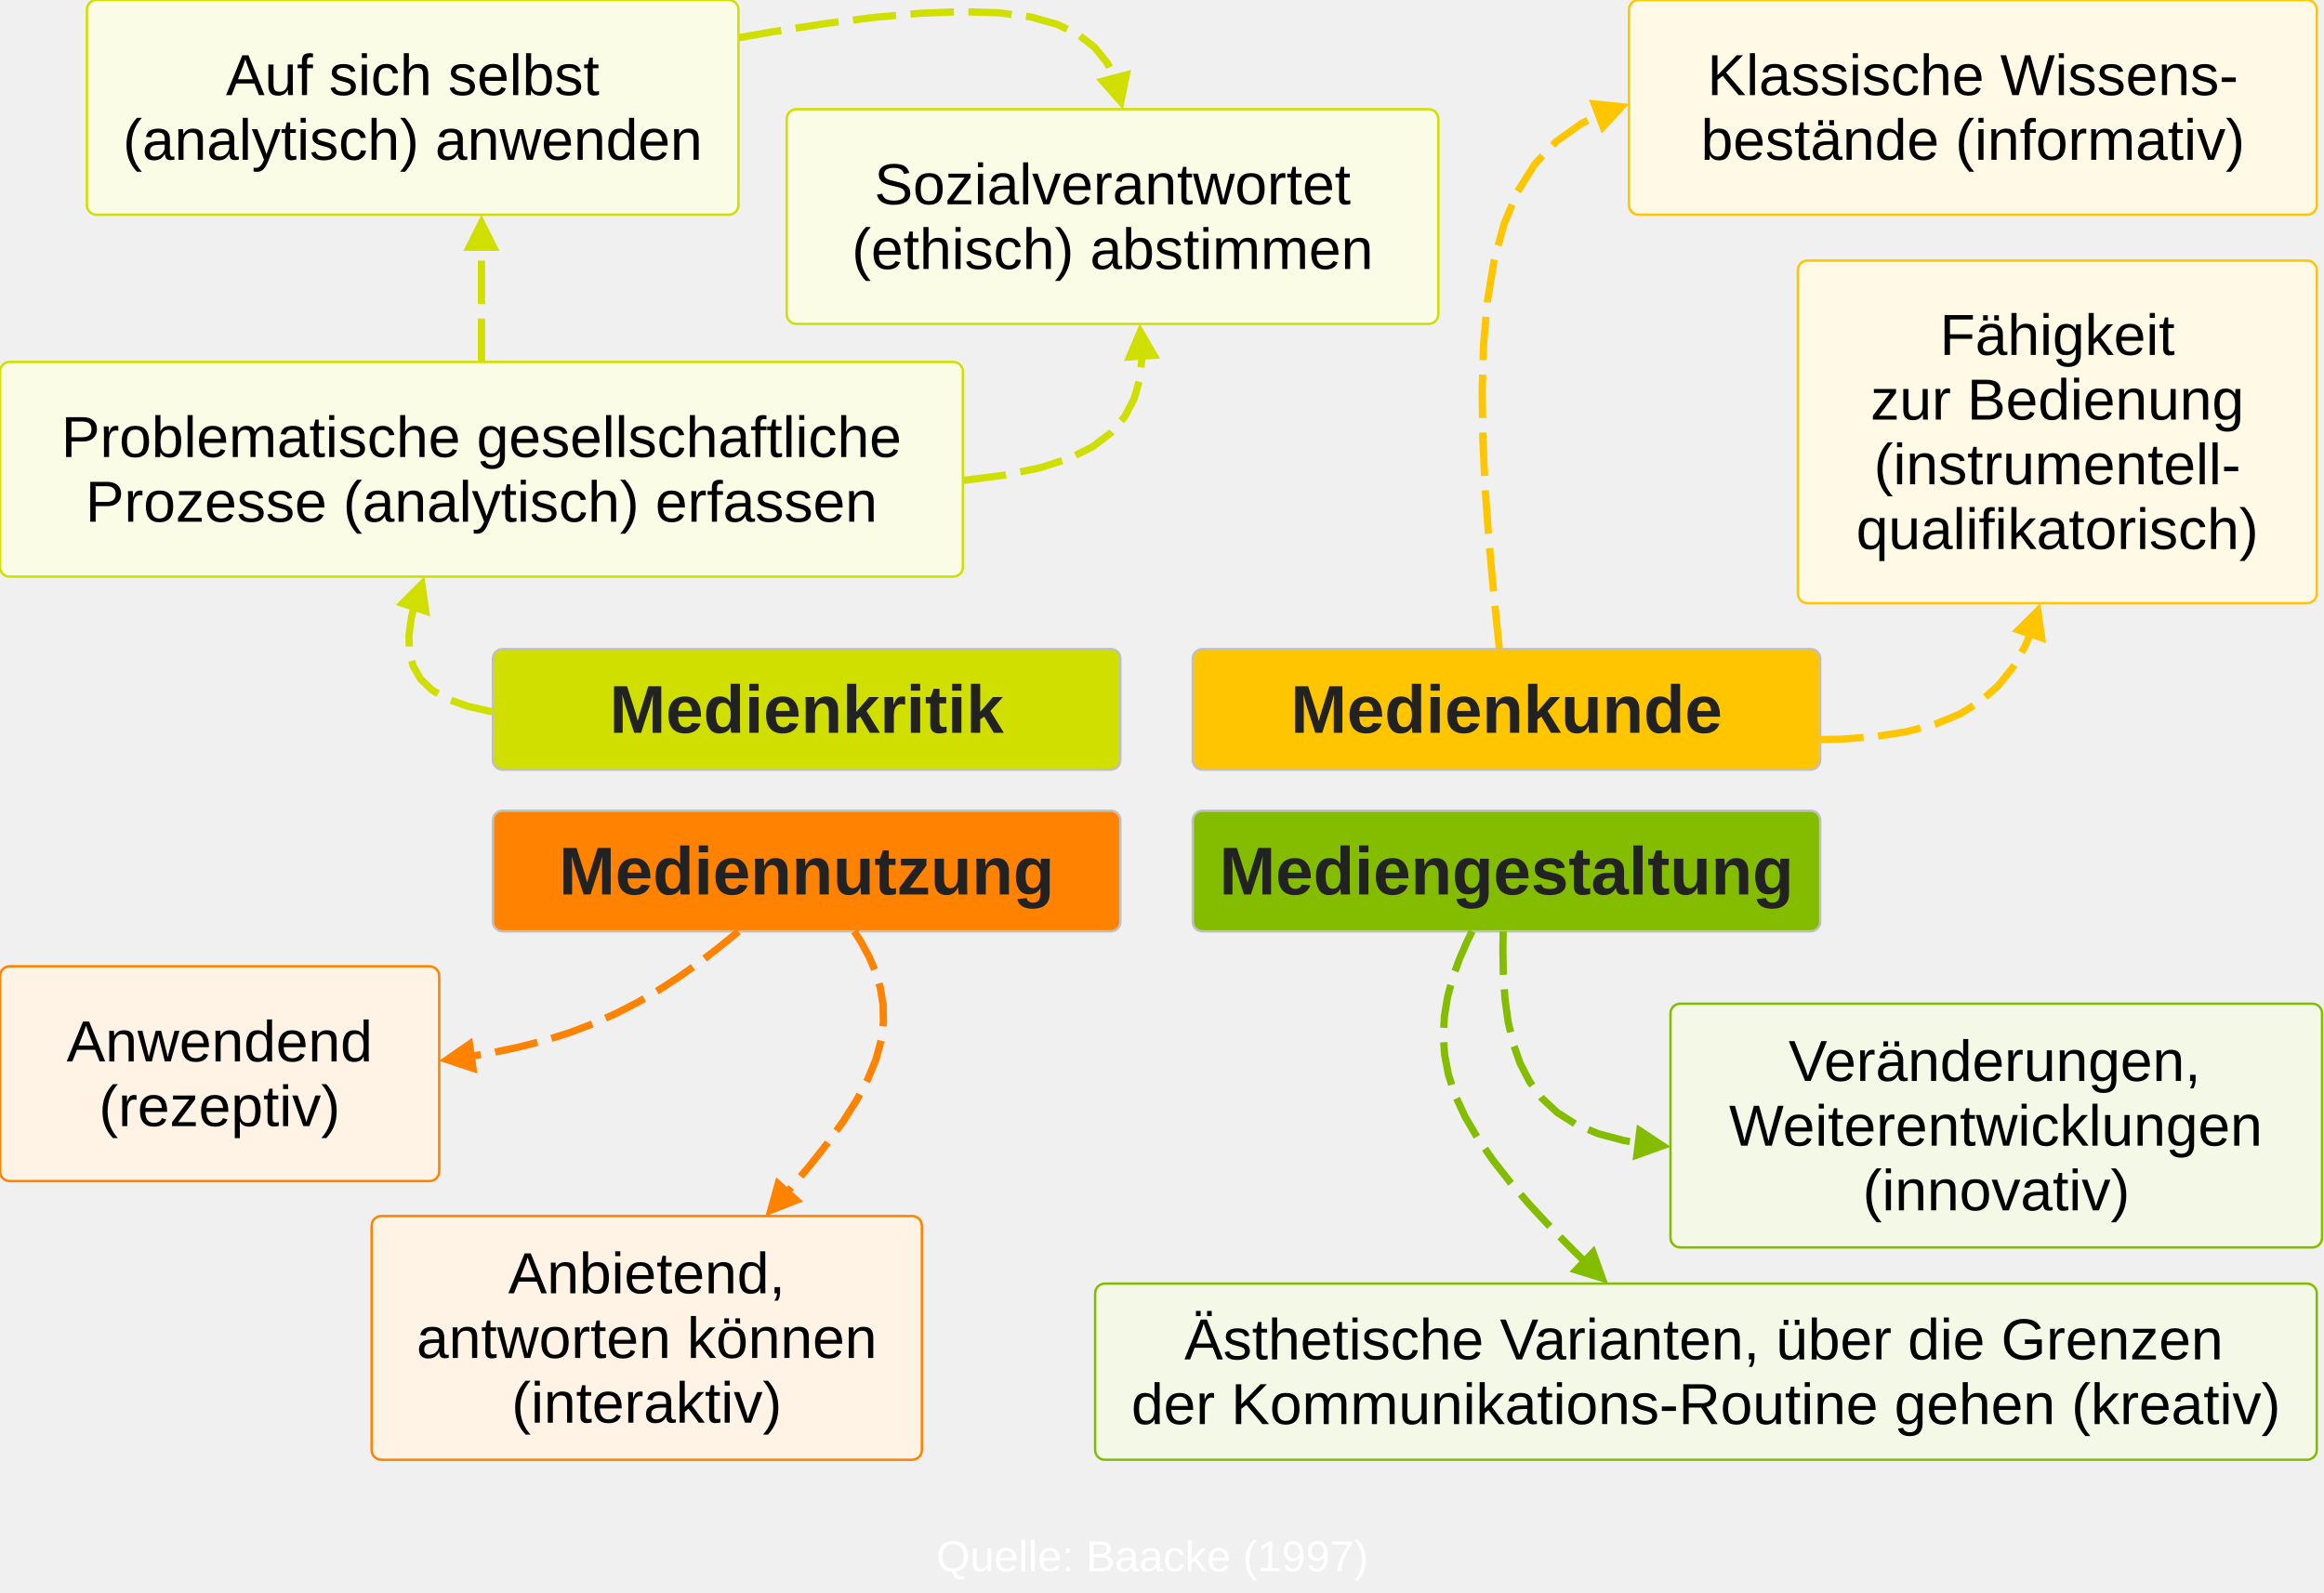
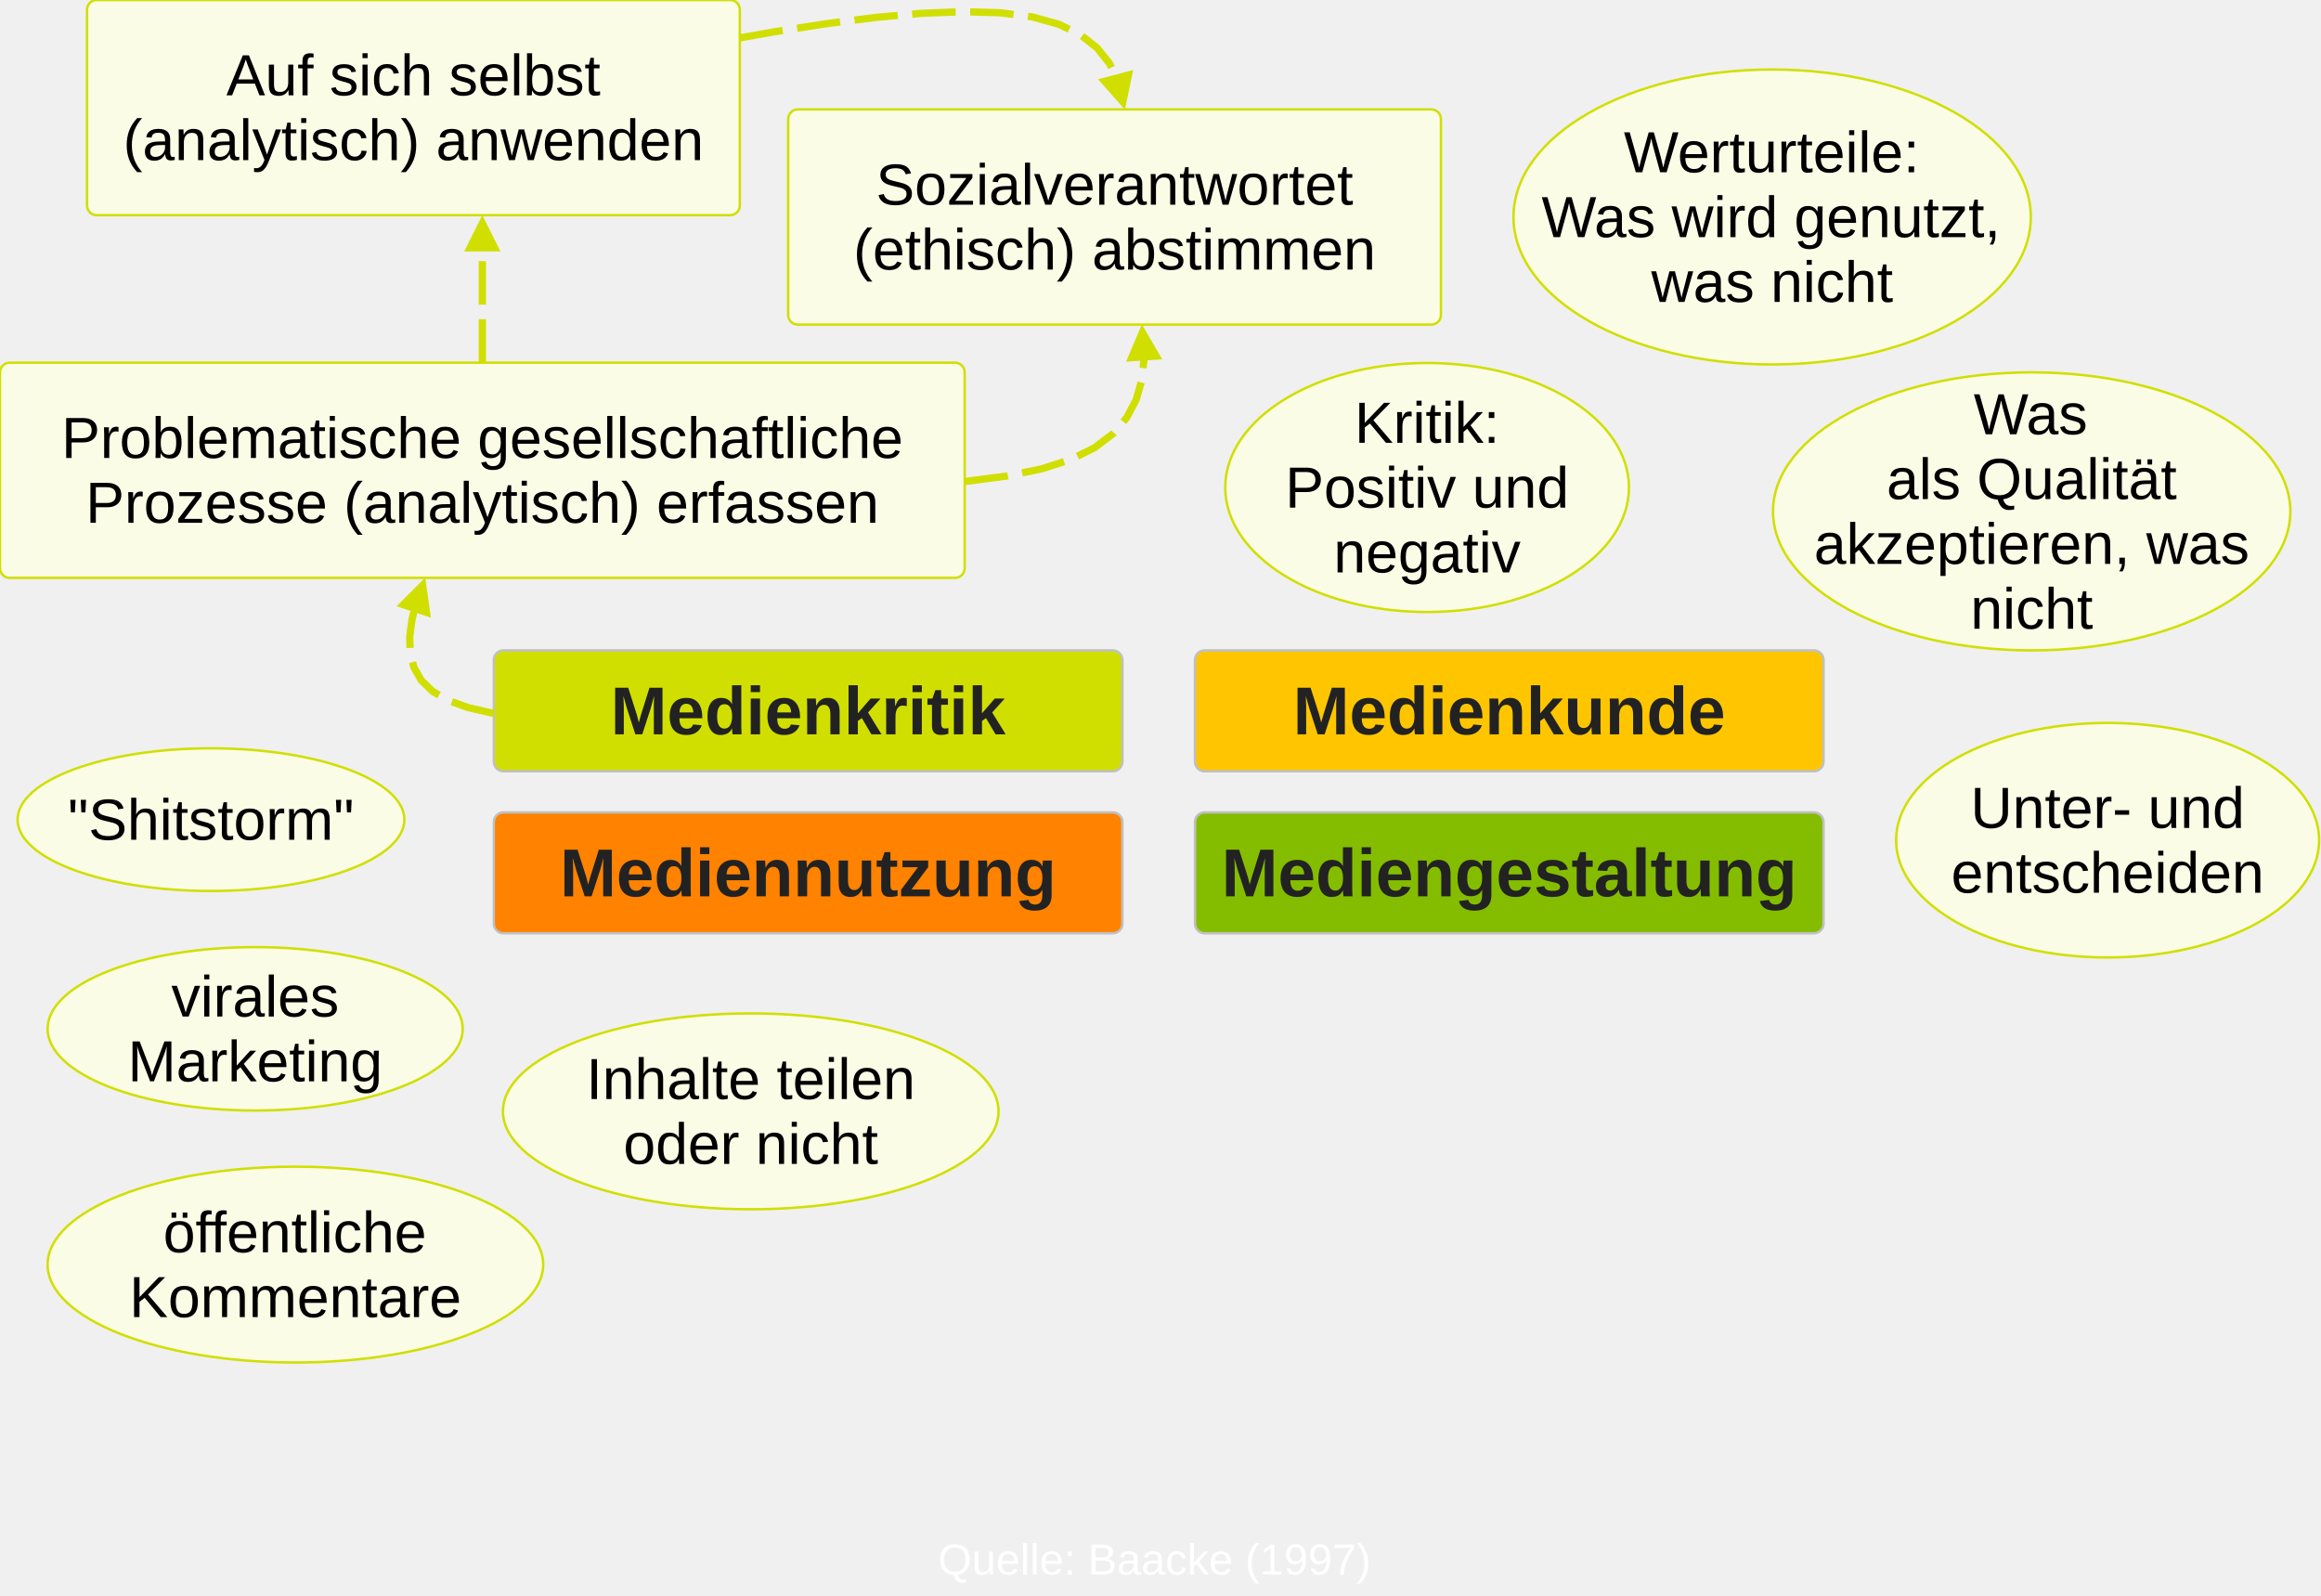
- <svg xmlns="http://www.w3.org/2000/svg" fill-opacity="1" color-rendering="auto" color-interpolation="auto" text-rendering="auto" stroke="black" stroke-linecap="square" width="963" stroke-miterlimit="10" shape-rendering="auto" stroke-opacity="1" fill="black" stroke-dasharray="none" font-weight="normal" stroke-width="1" height="660" font-family="'Dialog'" font-style="normal" stroke-linejoin="miter" font-size="12px" stroke-dashoffset="0" image-rendering="auto">
+ <svg xmlns="http://www.w3.org/2000/svg" fill-opacity="1" color-rendering="auto" color-interpolation="auto" text-rendering="auto" stroke="black" stroke-linecap="square" width="960" stroke-miterlimit="10" shape-rendering="auto" stroke-opacity="1" fill="black" stroke-dasharray="none" font-weight="normal" stroke-width="1" height="660" font-family="'Dialog'" font-style="normal" stroke-linejoin="miter" font-size="12px" stroke-dashoffset="0" image-rendering="auto">
  <defs id="genericDefs" />
  <g>
    <defs id="defs1">
      <clipPath clipPathUnits="userSpaceOnUse" id="clipPath1">
-         <path d="M0 0 L963 0 L963 660 L0 660 L0 0 Z" />
+         <path d="M0 0 L960 0 L960 660 L0 660 L0 0 Z" />
      </clipPath>
    </defs>
    <g stroke-linecap="butt" font-size="18px" fill="white" text-rendering="geometricPrecision" font-family="'Arial'" shape-rendering="geometricPrecision" stroke="white" stroke-miterlimit="1.45">
      <text x="387.948" xml:space="preserve" y="651.24" clip-path="url(#clipPath1)" stroke="none">Quelle: Baacke (1997) </text>
    </g>
    <g fill="rgb(208,223,0)" text-rendering="geometricPrecision" shape-rendering="geometricPrecision" stroke="rgb(208,223,0)">
      <rect x="204.25" y="269" clip-path="url(#clipPath1)" width="260" rx="4" ry="4" height="50" stroke="none" />
    </g>
    <g stroke-linecap="butt" font-size="28px" fill="rgb(34,34,34)" text-rendering="geometricPrecision" font-family="'Arial'" shape-rendering="geometricPrecision" stroke="rgb(34,34,34)" font-weight="bold" stroke-miterlimit="1.45">
      <text x="252.56" xml:space="preserve" y="303.707" clip-path="url(#clipPath1)" stroke="none">Medienkritik</text>
    </g>
    <g fill="silver" text-rendering="geometricPrecision" stroke-miterlimit="1.45" shape-rendering="geometricPrecision" stroke-linecap="butt" stroke="silver">
      <rect x="204.25" y="269" clip-path="url(#clipPath1)" fill="none" width="260" rx="4" ry="4" height="50" />
    </g>
    <g fill="rgb(255,198,0)" text-rendering="geometricPrecision" shape-rendering="geometricPrecision" stroke="rgb(255,198,0)">
      <rect x="494.25" y="269" clip-path="url(#clipPath1)" width="260" rx="4" ry="4" height="50" stroke="none" />
    </g>
    <g stroke-linecap="butt" font-size="28px" fill="rgb(34,34,34)" text-rendering="geometricPrecision" font-family="'Arial'" shape-rendering="geometricPrecision" stroke="rgb(34,34,34)" font-weight="bold" stroke-miterlimit="1.45">
      <text x="534.795" xml:space="preserve" y="303.707" clip-path="url(#clipPath1)" stroke="none">Medienkunde</text>
    </g>
    <g fill="silver" text-rendering="geometricPrecision" stroke-miterlimit="1.45" shape-rendering="geometricPrecision" stroke-linecap="butt" stroke="silver">
      <rect x="494.25" y="269" clip-path="url(#clipPath1)" fill="none" width="260" rx="4" ry="4" height="50" />
    </g>
    <g fill="rgb(132,189,0)" text-rendering="geometricPrecision" shape-rendering="geometricPrecision" stroke="rgb(132,189,0)">
      <rect x="494.25" y="336" clip-path="url(#clipPath1)" width="260" rx="4" ry="4" height="50" stroke="none" />
    </g>
    <g stroke-linecap="butt" font-size="28px" fill="rgb(34,34,34)" text-rendering="geometricPrecision" font-family="'Arial'" shape-rendering="geometricPrecision" stroke="rgb(34,34,34)" font-weight="bold" stroke-miterlimit="1.45">
      <text x="505.243" xml:space="preserve" y="370.707" clip-path="url(#clipPath1)" stroke="none">Mediengestaltung</text>
    </g>
    <g fill="silver" text-rendering="geometricPrecision" stroke-miterlimit="1.45" shape-rendering="geometricPrecision" stroke-linecap="butt" stroke="silver">
      <rect x="494.25" y="336" clip-path="url(#clipPath1)" fill="none" width="260" rx="4" ry="4" height="50" />
    </g>
    <g fill="rgb(255,130,0)" text-rendering="geometricPrecision" shape-rendering="geometricPrecision" stroke="rgb(255,130,0)">
      <rect x="204.25" y="336" clip-path="url(#clipPath1)" width="260" rx="4" ry="4" height="50" stroke="none" />
    </g>
    <g stroke-linecap="butt" font-size="28px" fill="rgb(34,34,34)" text-rendering="geometricPrecision" font-family="'Arial'" shape-rendering="geometricPrecision" stroke="rgb(34,34,34)" font-weight="bold" stroke-miterlimit="1.45">
      <text x="231.602" xml:space="preserve" y="370.707" clip-path="url(#clipPath1)" stroke="none">Mediennutzung</text>
    </g>
    <g fill="silver" text-rendering="geometricPrecision" stroke-miterlimit="1.45" shape-rendering="geometricPrecision" stroke-linecap="butt" stroke="silver">
      <rect x="204.25" y="336" clip-path="url(#clipPath1)" fill="none" width="260" rx="4" ry="4" height="50" />
    </g>
    <g fill="rgb(250,252,230)" text-rendering="geometricPrecision" shape-rendering="geometricPrecision" stroke="rgb(250,252,230)">
      <rect x="326" y="45.25" clip-path="url(#clipPath1)" width="270" rx="4" ry="4" height="89" stroke="none" />
    </g>
    <g text-rendering="geometricPrecision" stroke-miterlimit="1.45" font-size="24px" shape-rendering="geometricPrecision" font-family="'Arial'" stroke-linecap="butt">
      <text x="362.287" xml:space="preserve" y="84.664" clip-path="url(#clipPath1)" stroke="none">Sozialverantwortet</text>
      <text x="352.965" xml:space="preserve" y="111.477" clip-path="url(#clipPath1)" stroke="none">(ethisch) abstimmen</text>
    </g>
    <g fill="rgb(208,223,0)" text-rendering="geometricPrecision" stroke-miterlimit="1.45" shape-rendering="geometricPrecision" stroke-linecap="butt" stroke="rgb(208,223,0)">
      <rect x="326" y="45.25" clip-path="url(#clipPath1)" fill="none" width="270" rx="4" ry="4" height="89" />
    </g>
    <g fill="rgb(250,252,230)" text-rendering="geometricPrecision" shape-rendering="geometricPrecision" stroke="rgb(250,252,230)">
      <rect x="0" y="150" clip-path="url(#clipPath1)" width="399" rx="4" ry="4" height="89" stroke="none" />
    </g>
    <g text-rendering="geometricPrecision" stroke-miterlimit="1.45" font-size="24px" shape-rendering="geometricPrecision" font-family="'Arial'" stroke-linecap="butt">
      <text x="25.412" xml:space="preserve" y="189.414" clip-path="url(#clipPath1)" stroke="none">Problematische gesellschaftliche</text>
      <text x="35.432" xml:space="preserve" y="216.227" clip-path="url(#clipPath1)" stroke="none">Prozesse (analytisch) erfassen</text>
    </g>
    <g fill="rgb(208,223,0)" text-rendering="geometricPrecision" stroke-miterlimit="1.45" shape-rendering="geometricPrecision" stroke-linecap="butt" stroke="rgb(208,223,0)">
      <rect x="0" y="150" clip-path="url(#clipPath1)" fill="none" width="399" rx="4" ry="4" height="89" />
    </g>
    <g fill="rgb(250,252,230)" text-rendering="geometricPrecision" shape-rendering="geometricPrecision" stroke="rgb(250,252,230)">
      <rect x="36" y="0" clip-path="url(#clipPath1)" width="270" rx="4" ry="4" height="89" stroke="none" />
    </g>
    <g text-rendering="geometricPrecision" stroke-miterlimit="1.45" font-size="24px" shape-rendering="geometricPrecision" font-family="'Arial'" stroke-linecap="butt">
      <text x="93.633" xml:space="preserve" y="39.414" clip-path="url(#clipPath1)" stroke="none">Auf sich selbst</text>
      <text x="50.93" xml:space="preserve" y="66.227" clip-path="url(#clipPath1)" stroke="none">(analytisch) anwenden</text>
    </g>
    <g fill="rgb(208,223,0)" text-rendering="geometricPrecision" stroke-miterlimit="1.45" shape-rendering="geometricPrecision" stroke-linecap="butt" stroke="rgb(208,223,0)">
      <rect x="36" y="0" clip-path="url(#clipPath1)" fill="none" width="270" rx="4" ry="4" height="89" />
    </g>
-     <g fill="rgb(255,249,230)" text-rendering="geometricPrecision" shape-rendering="geometricPrecision" stroke="rgb(255,249,230)">
-       <rect x="675" y="0" clip-path="url(#clipPath1)" width="285" rx="4" ry="4" height="89" stroke="none" />
+     <g fill="rgb(250,252,230)" text-rendering="geometricPrecision" shape-rendering="geometricPrecision" stroke="rgb(250,252,230)">
+       <ellipse rx="87.486" ry="48.5" clip-path="url(#clipPath1)" cx="871.736" cy="347.5" stroke="none" />
    </g>
    <g text-rendering="geometricPrecision" stroke-miterlimit="1.45" font-size="24px" shape-rendering="geometricPrecision" font-family="'Arial'" stroke-linecap="butt">
-       <text x="707.473" xml:space="preserve" y="39.414" clip-path="url(#clipPath1)" stroke="none">Klassische Wissens-</text>
-       <text x="704.783" xml:space="preserve" y="66.227" clip-path="url(#clipPath1)" stroke="none">bestände (informativ)</text>
+       <text x="815.04" xml:space="preserve" y="342.414" clip-path="url(#clipPath1)" stroke="none">Unter- und</text>
+       <text x="807.019" xml:space="preserve" y="369.227" clip-path="url(#clipPath1)" stroke="none">entscheiden</text>
    </g>
-     <g fill="rgb(255,198,0)" text-rendering="geometricPrecision" stroke-miterlimit="1.45" shape-rendering="geometricPrecision" stroke-linecap="butt" stroke="rgb(255,198,0)">
-       <rect x="675" y="0" clip-path="url(#clipPath1)" fill="none" width="285" rx="4" ry="4" height="89" />
+     <g fill="rgb(208,223,0)" text-rendering="geometricPrecision" stroke-miterlimit="1.45" shape-rendering="geometricPrecision" stroke-linecap="butt" stroke="rgb(208,223,0)">
+       <ellipse rx="87.486" fill="none" ry="48.5" clip-path="url(#clipPath1)" cx="871.736" cy="347.5" />
    </g>
-     <g fill="rgb(255,249,230)" text-rendering="geometricPrecision" shape-rendering="geometricPrecision" stroke="rgb(255,249,230)">
-       <rect x="745" y="108" clip-path="url(#clipPath1)" width="215" rx="4" ry="4" height="142" stroke="none" />
+     <g fill="rgb(250,252,230)" text-rendering="geometricPrecision" shape-rendering="geometricPrecision" stroke="rgb(250,252,230)">
+       <ellipse rx="106.986" ry="61" clip-path="url(#clipPath1)" cx="732.986" cy="89.75" stroke="none" />
    </g>
    <g text-rendering="geometricPrecision" stroke-miterlimit="1.45" font-size="24px" shape-rendering="geometricPrecision" font-family="'Arial'" stroke-linecap="butt">
-       <text x="803.809" xml:space="preserve" y="147.102" clip-path="url(#clipPath1)" stroke="none">Fähigkeit</text>
-       <text x="775.109" xml:space="preserve" y="173.914" clip-path="url(#clipPath1)" stroke="none">zur Bedienung</text>
-       <text x="776.481" xml:space="preserve" y="200.727" clip-path="url(#clipPath1)" stroke="none">(instrumentell-</text>
-       <text x="769.133" xml:space="preserve" y="227.539" clip-path="url(#clipPath1)" stroke="none">qualifikatorisch)</text>
+       <text x="671.638" xml:space="preserve" y="71.258" clip-path="url(#clipPath1)" stroke="none">Werturteile:</text>
+       <text x="637.618" xml:space="preserve" y="98.07" clip-path="url(#clipPath1)" stroke="none">Was wird genutzt,</text>
+       <text x="682.964" xml:space="preserve" y="124.883" clip-path="url(#clipPath1)" stroke="none">was nicht</text>
    </g>
-     <g fill="rgb(255,198,0)" text-rendering="geometricPrecision" stroke-miterlimit="1.45" shape-rendering="geometricPrecision" stroke-linecap="butt" stroke="rgb(255,198,0)">
-       <rect x="745" y="108" clip-path="url(#clipPath1)" fill="none" width="215" rx="4" ry="4" height="142" />
+     <g fill="rgb(208,223,0)" text-rendering="geometricPrecision" stroke-miterlimit="1.45" shape-rendering="geometricPrecision" stroke-linecap="butt" stroke="rgb(208,223,0)">
+       <ellipse rx="106.986" fill="none" ry="61" clip-path="url(#clipPath1)" cx="732.986" cy="89.75" />
    </g>
-     <g fill="rgb(255,243,230)" text-rendering="geometricPrecision" shape-rendering="geometricPrecision" stroke="rgb(255,243,230)">
-       <rect x="0" y="400.5" clip-path="url(#clipPath1)" width="182" rx="4" ry="4" height="89" stroke="none" />
+     <g fill="rgb(250,252,230)" text-rendering="geometricPrecision" shape-rendering="geometricPrecision" stroke="rgb(250,252,230)">
+       <ellipse rx="106.986" ry="57.5" clip-path="url(#clipPath1)" cx="840.334" cy="211.5" stroke="none" />
    </g>
    <g text-rendering="geometricPrecision" stroke-miterlimit="1.45" font-size="24px" shape-rendering="geometricPrecision" font-family="'Arial'" stroke-linecap="butt">
-       <text x="27.613" xml:space="preserve" y="439.914" clip-path="url(#clipPath1)" stroke="none">Anwendend</text>
-       <text x="40.99" xml:space="preserve" y="466.727" clip-path="url(#clipPath1)" stroke="none">(rezeptiv)</text>
+       <text x="816.334" xml:space="preserve" y="179.602" clip-path="url(#clipPath1)" stroke="none">Was</text>
+       <text x="780.304" xml:space="preserve" y="206.414" clip-path="url(#clipPath1)" stroke="none">als Qualität</text>
+       <text x="750.287" xml:space="preserve" y="233.227" clip-path="url(#clipPath1)" stroke="none">akzeptieren, was</text>
+       <text x="814.986" xml:space="preserve" y="260.039" clip-path="url(#clipPath1)" stroke="none">nicht</text>
    </g>
-     <g fill="rgb(255,130,0)" text-rendering="geometricPrecision" stroke-miterlimit="1.45" shape-rendering="geometricPrecision" stroke-linecap="butt" stroke="rgb(255,130,0)">
-       <rect x="0" y="400.5" clip-path="url(#clipPath1)" fill="none" width="182" rx="4" ry="4" height="89" />
+     <g fill="rgb(208,223,0)" text-rendering="geometricPrecision" stroke-miterlimit="1.45" shape-rendering="geometricPrecision" stroke-linecap="butt" stroke="rgb(208,223,0)">
+       <ellipse rx="106.986" fill="none" ry="57.5" clip-path="url(#clipPath1)" cx="840.334" cy="211.5" />
    </g>
-     <g fill="rgb(255,243,230)" text-rendering="geometricPrecision" shape-rendering="geometricPrecision" stroke="rgb(255,243,230)">
-       <rect x="154" y="504" clip-path="url(#clipPath1)" width="228" rx="4" ry="4" height="101" stroke="none" />
+     <g fill="rgb(250,252,230)" text-rendering="geometricPrecision" shape-rendering="geometricPrecision" stroke="rgb(250,252,230)">
+       <ellipse rx="79.986" ry="29.5" clip-path="url(#clipPath1)" cx="87.264" cy="339" stroke="none" />
    </g>
    <g text-rendering="geometricPrecision" stroke-miterlimit="1.45" font-size="24px" shape-rendering="geometricPrecision" font-family="'Arial'" stroke-linecap="butt">
-       <text x="210.619" xml:space="preserve" y="536.008" clip-path="url(#clipPath1)" stroke="none">Anbietend,</text>
-       <text x="172.598" xml:space="preserve" y="562.82" clip-path="url(#clipPath1)" stroke="none">antworten können</text>
-       <text x="211.99" xml:space="preserve" y="589.633" clip-path="url(#clipPath1)" stroke="none">(interaktiv)</text>
+       <text x="28.067" xml:space="preserve" y="347.32" clip-path="url(#clipPath1)" stroke="none">"Shitstorm"</text>
    </g>
-     <g fill="rgb(255,130,0)" text-rendering="geometricPrecision" stroke-miterlimit="1.45" shape-rendering="geometricPrecision" stroke-linecap="butt" stroke="rgb(255,130,0)">
-       <rect x="154" y="504" clip-path="url(#clipPath1)" fill="none" width="228" rx="4" ry="4" height="101" />
+     <g fill="rgb(208,223,0)" text-rendering="geometricPrecision" stroke-miterlimit="1.45" shape-rendering="geometricPrecision" stroke-linecap="butt" stroke="rgb(208,223,0)">
+       <ellipse rx="79.986" fill="none" ry="29.5" clip-path="url(#clipPath1)" cx="87.264" cy="339" />
    </g>
-     <g fill="rgb(243,249,230)" text-rendering="geometricPrecision" shape-rendering="geometricPrecision" stroke="rgb(243,249,230)">
-       <rect x="453.8" y="532" clip-path="url(#clipPath1)" width="506.2" rx="4" ry="4" height="73" stroke="none" />
+     <g fill="rgb(250,252,230)" text-rendering="geometricPrecision" shape-rendering="geometricPrecision" stroke="rgb(250,252,230)">
+       <ellipse rx="102.486" ry="40.5" clip-path="url(#clipPath1)" cx="122.183" cy="523.027" stroke="none" />
    </g>
    <g text-rendering="geometricPrecision" stroke-miterlimit="1.45" font-size="24px" shape-rendering="geometricPrecision" font-family="'Arial'" stroke-linecap="butt">
-       <text x="490.771" xml:space="preserve" y="563.414" clip-path="url(#clipPath1)" stroke="none">Ästhetische Varianten, über die Grenzen</text>
-       <text x="468.787" xml:space="preserve" y="590.227" clip-path="url(#clipPath1)" stroke="none">der Kommunikations-Routine gehen (kreativ)</text>
+       <text x="67.48" xml:space="preserve" y="517.942" clip-path="url(#clipPath1)" stroke="none">öffentliche</text>
+       <text x="53.488" xml:space="preserve" y="544.754" clip-path="url(#clipPath1)" stroke="none">Kommentare</text>
    </g>
-     <g fill="rgb(132,189,0)" text-rendering="geometricPrecision" stroke-miterlimit="1.45" shape-rendering="geometricPrecision" stroke-linecap="butt" stroke="rgb(132,189,0)">
-       <rect x="453.8" y="532" clip-path="url(#clipPath1)" fill="none" width="506.2" rx="4" ry="4" height="73" />
+     <g fill="rgb(208,223,0)" text-rendering="geometricPrecision" stroke-miterlimit="1.45" shape-rendering="geometricPrecision" stroke-linecap="butt" stroke="rgb(208,223,0)">
+       <ellipse rx="102.486" fill="none" ry="40.5" clip-path="url(#clipPath1)" cx="122.183" cy="523.027" />
    </g>
-     <g fill="rgb(243,249,230)" text-rendering="geometricPrecision" shape-rendering="geometricPrecision" stroke="rgb(243,249,230)">
-       <rect x="692.2" y="416" clip-path="url(#clipPath1)" width="270" rx="4" ry="4" height="101" stroke="none" />
+     <g fill="rgb(250,252,230)" text-rendering="geometricPrecision" shape-rendering="geometricPrecision" stroke="rgb(250,252,230)">
+       <ellipse rx="83.486" ry="51.5" clip-path="url(#clipPath1)" cx="590.271" cy="201.625" stroke="none" />
    </g>
    <g text-rendering="geometricPrecision" stroke-miterlimit="1.45" font-size="24px" shape-rendering="geometricPrecision" font-family="'Arial'" stroke-linecap="butt">
-       <text x="741.132" xml:space="preserve" y="448.008" clip-path="url(#clipPath1)" stroke="none">Veränderungen,</text>
-       <text x="716.481" xml:space="preserve" y="474.82" clip-path="url(#clipPath1)" stroke="none">Weiterentwicklungen</text>
-       <text x="771.846" xml:space="preserve" y="501.633" clip-path="url(#clipPath1)" stroke="none">(innovativ)</text>
+       <text x="560.271" xml:space="preserve" y="183.133" clip-path="url(#clipPath1)" stroke="none">Kritik:</text>
+       <text x="531.572" xml:space="preserve" y="209.945" clip-path="url(#clipPath1)" stroke="none">Positiv und</text>
+       <text x="551.576" xml:space="preserve" y="236.758" clip-path="url(#clipPath1)" stroke="none">negativ</text>
    </g>
-     <g fill="rgb(132,189,0)" text-rendering="geometricPrecision" stroke-miterlimit="1.45" shape-rendering="geometricPrecision" stroke-linecap="butt" stroke="rgb(132,189,0)">
-       <rect x="692.2" y="416" clip-path="url(#clipPath1)" fill="none" width="270" rx="4" ry="4" height="101" />
+     <g fill="rgb(208,223,0)" text-rendering="geometricPrecision" stroke-miterlimit="1.45" shape-rendering="geometricPrecision" stroke-linecap="butt" stroke="rgb(208,223,0)">
+       <ellipse rx="83.486" fill="none" ry="51.5" clip-path="url(#clipPath1)" cx="590.271" cy="201.625" />
    </g>
-     <g stroke-linecap="butt" fill="rgb(208,223,0)" text-rendering="geometricPrecision" shape-rendering="geometricPrecision" stroke-dasharray="18,6" stroke="rgb(208,223,0)" stroke-width="3" stroke-miterlimit="1.45">
-       <path fill="none" d="M204.216 295.006 L203.394 294.891 L193.693 292.681 L185.511 289.741 L179 286 L174.261 281.408 L171.193 276.014 L169.644 269.891 L169.463 263.111 L170.497 255.748 L171.488 252.027 L171.522 251.933" clip-path="url(#clipPath1)" />
-       <path d="M175.884 238.893 L164.013 250.739 L178.238 255.498 Z" clip-path="url(#clipPath1)" stroke="none" />
-       <path fill="none" d="M399.032 199.071 L400.539 198.957 L416.72 196.841 L430.939 193.884 L443 190 L452.772 185.134 L460.387 179.341 L466.039 172.707 L469.926 165.315 L472.243 157.249 L473.188 148.594 L473.171 147.953 L473.159 147.854" clip-path="url(#clipPath1)" />
-       <path d="M472.289 134.131 L465.753 149.576 L480.723 148.627 Z" clip-path="url(#clipPath1)" stroke="none" />
-       <path fill="none" d="M199.5 150.005 L199.5 102.734" clip-path="url(#clipPath1)" />
-       <path d="M199.5 88.984 L192 103.984 L207 103.984 Z" clip-path="url(#clipPath1)" stroke="none" />
-       <path fill="none" d="M306 15.67 L319.812 13.219 L341.692 9.813 L362.222 7.204 L381.211 5.504 L398.465 4.827 L413.793 5.288 L427 7 L437.959 10.038 L446.799 14.328 L453.711 19.754 L458.889 26.204 L461.745 31.984 L461.767 32.081" clip-path="url(#clipPath1)" />
-       <path d="M465.293 45.371 L468.696 28.95 L454.198 32.796 Z" clip-path="url(#clipPath1)" stroke="none" />
-       <path fill="none" d="M621.297 268.98 L619.154 248.15 L617.098 225.664 L615.481 203.704 L614.452 182.445 L614.156 162.062 L614.741 142.732 L616.352 124.63 L619.137 107.93 L623.242 92.808 L628.814 79.439 L636 68 L644.897 58.606 L655.409 51.141 L662.138 47.933 L662.233 47.903" clip-path="url(#clipPath1)" stroke="rgb(255,198,0)" />
-       <path fill="rgb(255,198,0)" d="M675.09 43.029 L658.406 41.333 L663.723 55.359 Z" clip-path="url(#clipPath1)" stroke="none" />
-       <path fill="none" d="M754.26 306.505 L763.037 306.352 L777.141 305.262 L790.088 303.242 L801.751 300.189 L812 296 L820.751 290.606 L828.088 284.075 L834.141 276.512 L839.037 268.019 L841.093 263.065 L841.122 262.969" clip-path="url(#clipPath1)" stroke="rgb(255,198,0)" />
-       <path fill="rgb(255,198,0)" d="M845.501 249.935 L833.614 261.765 L847.833 266.542 Z" clip-path="url(#clipPath1)" stroke="none" />
-       <path fill="none" d="M306.006 386.019 L304.815 387.037 L297.212 393.221 L289.406 399.188 L281.355 404.894 L273.019 410.296 L264.356 415.352 L255.325 420.016 L245.887 424.247 L236 428 L225.637 431.247 L214.825 434.016 L203.606 436.352 L195.625 437.691 L195.525 437.704" clip-path="url(#clipPath1)" stroke="rgb(255,130,0)" />
-       <path fill="rgb(255,130,0)" d="M181.914 439.652 L197.825 444.952 L195.701 430.103 Z" clip-path="url(#clipPath1)" stroke="none" />
-       <path fill="none" d="M353.966 385.986 L356.757 390.315 L360.125 396.531 L362.847 402.94 L364.815 409.574 L365.922 416.465 L366.06 423.645 L365.122 431.146 L363 439 L359.622 447.229 L355.06 455.811 L349.422 464.715 L342.815 473.907 L335.347 483.357 L327.125 493.031 L326.425 493.81 L326.357 493.882" clip-path="url(#clipPath1)" stroke="rgb(255,130,0)" />
-       <path fill="rgb(255,130,0)" d="M317.143 504.089 L332.762 497.98 L321.628 487.929 Z" clip-path="url(#clipPath1)" stroke="none" />
-       <path fill="none" d="M610.008 386.007 L607.815 390.445 L604.576 397.942 L601.875 405.531 L599.82 413.23 L598.519 421.055 L598.078 429.027 L598.606 437.163 L600.211 445.481 L603 454 L607.045 462.731 L612.273 471.663 L618.578 480.777 L625.852 490.056 L633.987 499.48 L642.875 509.031 L652.409 518.692 L656.336 522.494 L656.409 522.563" clip-path="url(#clipPath1)" stroke="rgb(132,189,0)" />
-       <path fill="rgb(132,189,0)" d="M666.349 532.064 L660.688 516.277 L650.323 527.121 Z" clip-path="url(#clipPath1)" stroke="none" />
-       <path fill="none" d="M622.896 386.04 L622.754 393.402 L622.926 403.778 L623.601 413.789 L624.906 423.344 L626.966 432.352 L629.907 440.722 L633.856 448.363 L638.936 455.184 L645.276 461.093 L653 466 L662.193 469.843 L672.77 472.684 L678.527 473.623 L678.626 473.631" clip-path="url(#clipPath1)" stroke="rgb(132,189,0)" />
-       <path fill="rgb(132,189,0)" d="M692.278 475.273 L678.281 466.035 L676.49 480.928 Z" clip-path="url(#clipPath1)" stroke="none" />
+     <g fill="rgb(250,252,230)" text-rendering="geometricPrecision" shape-rendering="geometricPrecision" stroke="rgb(250,252,230)">
+       <ellipse rx="102.486" ry="40.5" clip-path="url(#clipPath1)" cx="310.514" cy="459.647" stroke="none" />
+     </g>
+     <g text-rendering="geometricPrecision" stroke-miterlimit="1.45" font-size="24px" shape-rendering="geometricPrecision" font-family="'Arial'" stroke-linecap="butt">
+       <text x="242.464" xml:space="preserve" y="454.561" clip-path="url(#clipPath1)" stroke="none">Inhalte teilen</text>
+       <text x="257.815" xml:space="preserve" y="481.373" clip-path="url(#clipPath1)" stroke="none">oder nicht</text>
+     </g>
+     <g fill="rgb(208,223,0)" text-rendering="geometricPrecision" stroke-miterlimit="1.45" shape-rendering="geometricPrecision" stroke-linecap="butt" stroke="rgb(208,223,0)">
+       <ellipse rx="102.486" fill="none" ry="40.5" clip-path="url(#clipPath1)" cx="310.514" cy="459.647" />
+     </g>
+     <g fill="rgb(250,252,230)" text-rendering="geometricPrecision" shape-rendering="geometricPrecision" stroke="rgb(250,252,230)">
+       <ellipse rx="85.846" ry="33.794" clip-path="url(#clipPath1)" cx="105.543" cy="425.514" stroke="none" />
+     </g>
+     <g text-rendering="geometricPrecision" stroke-miterlimit="1.45" font-size="24px" shape-rendering="geometricPrecision" font-family="'Arial'" stroke-linecap="butt">
+       <text x="70.868" xml:space="preserve" y="420.428" clip-path="url(#clipPath1)" stroke="none">virales</text>
+       <text x="52.856" xml:space="preserve" y="447.24" clip-path="url(#clipPath1)" stroke="none">Marketing</text>
+     </g>
+     <g fill="rgb(208,223,0)" text-rendering="geometricPrecision" stroke-miterlimit="1.45" shape-rendering="geometricPrecision" stroke-linecap="butt" stroke="rgb(208,223,0)">
+       <ellipse rx="85.846" fill="none" ry="33.794" clip-path="url(#clipPath1)" cx="105.543" cy="425.514" />
+       <path fill="none" stroke-dasharray="18,6" d="M204.216 295.006 L203.394 294.891 L193.693 292.681 L185.511 289.741 L179 286 L174.261 281.408 L171.193 276.014 L169.644 269.891 L169.463 263.111 L170.497 255.748 L171.488 252.027 L171.522 251.933" stroke-width="3" clip-path="url(#clipPath1)" />
+       <path stroke-dasharray="18,6" d="M175.884 238.893 L164.013 250.739 L178.238 255.498 Z" stroke-width="3" clip-path="url(#clipPath1)" stroke="none" />
+       <path fill="none" stroke-dasharray="18,6" d="M399.032 199.071 L400.539 198.957 L416.72 196.841 L430.939 193.884 L443 190 L452.772 185.134 L460.387 179.341 L466.039 172.707 L469.926 165.315 L472.243 157.249 L473.188 148.594 L473.171 147.953 L473.159 147.854" stroke-width="3" clip-path="url(#clipPath1)" />
+       <path stroke-dasharray="18,6" d="M472.289 134.131 L465.753 149.576 L480.723 148.627 Z" stroke-width="3" clip-path="url(#clipPath1)" stroke="none" />
+       <path fill="none" stroke-dasharray="18,6" d="M199.5 150.005 L199.5 102.734" stroke-width="3" clip-path="url(#clipPath1)" />
+       <path stroke-dasharray="18,6" d="M199.5 88.984 L192 103.984 L207 103.984 Z" stroke-width="3" clip-path="url(#clipPath1)" stroke="none" />
+       <path fill="none" stroke-dasharray="18,6" d="M306 15.67 L319.812 13.219 L341.692 9.813 L362.222 7.204 L381.211 5.504 L398.465 4.827 L413.793 5.288 L427 7 L437.959 10.038 L446.799 14.328 L453.711 19.754 L458.889 26.204 L461.745 31.984 L461.767 32.081" stroke-width="3" clip-path="url(#clipPath1)" />
+       <path stroke-dasharray="18,6" d="M465.293 45.371 L468.696 28.95 L454.198 32.796 Z" stroke-width="3" clip-path="url(#clipPath1)" stroke="none" />
    </g>
  </g>
</svg>
